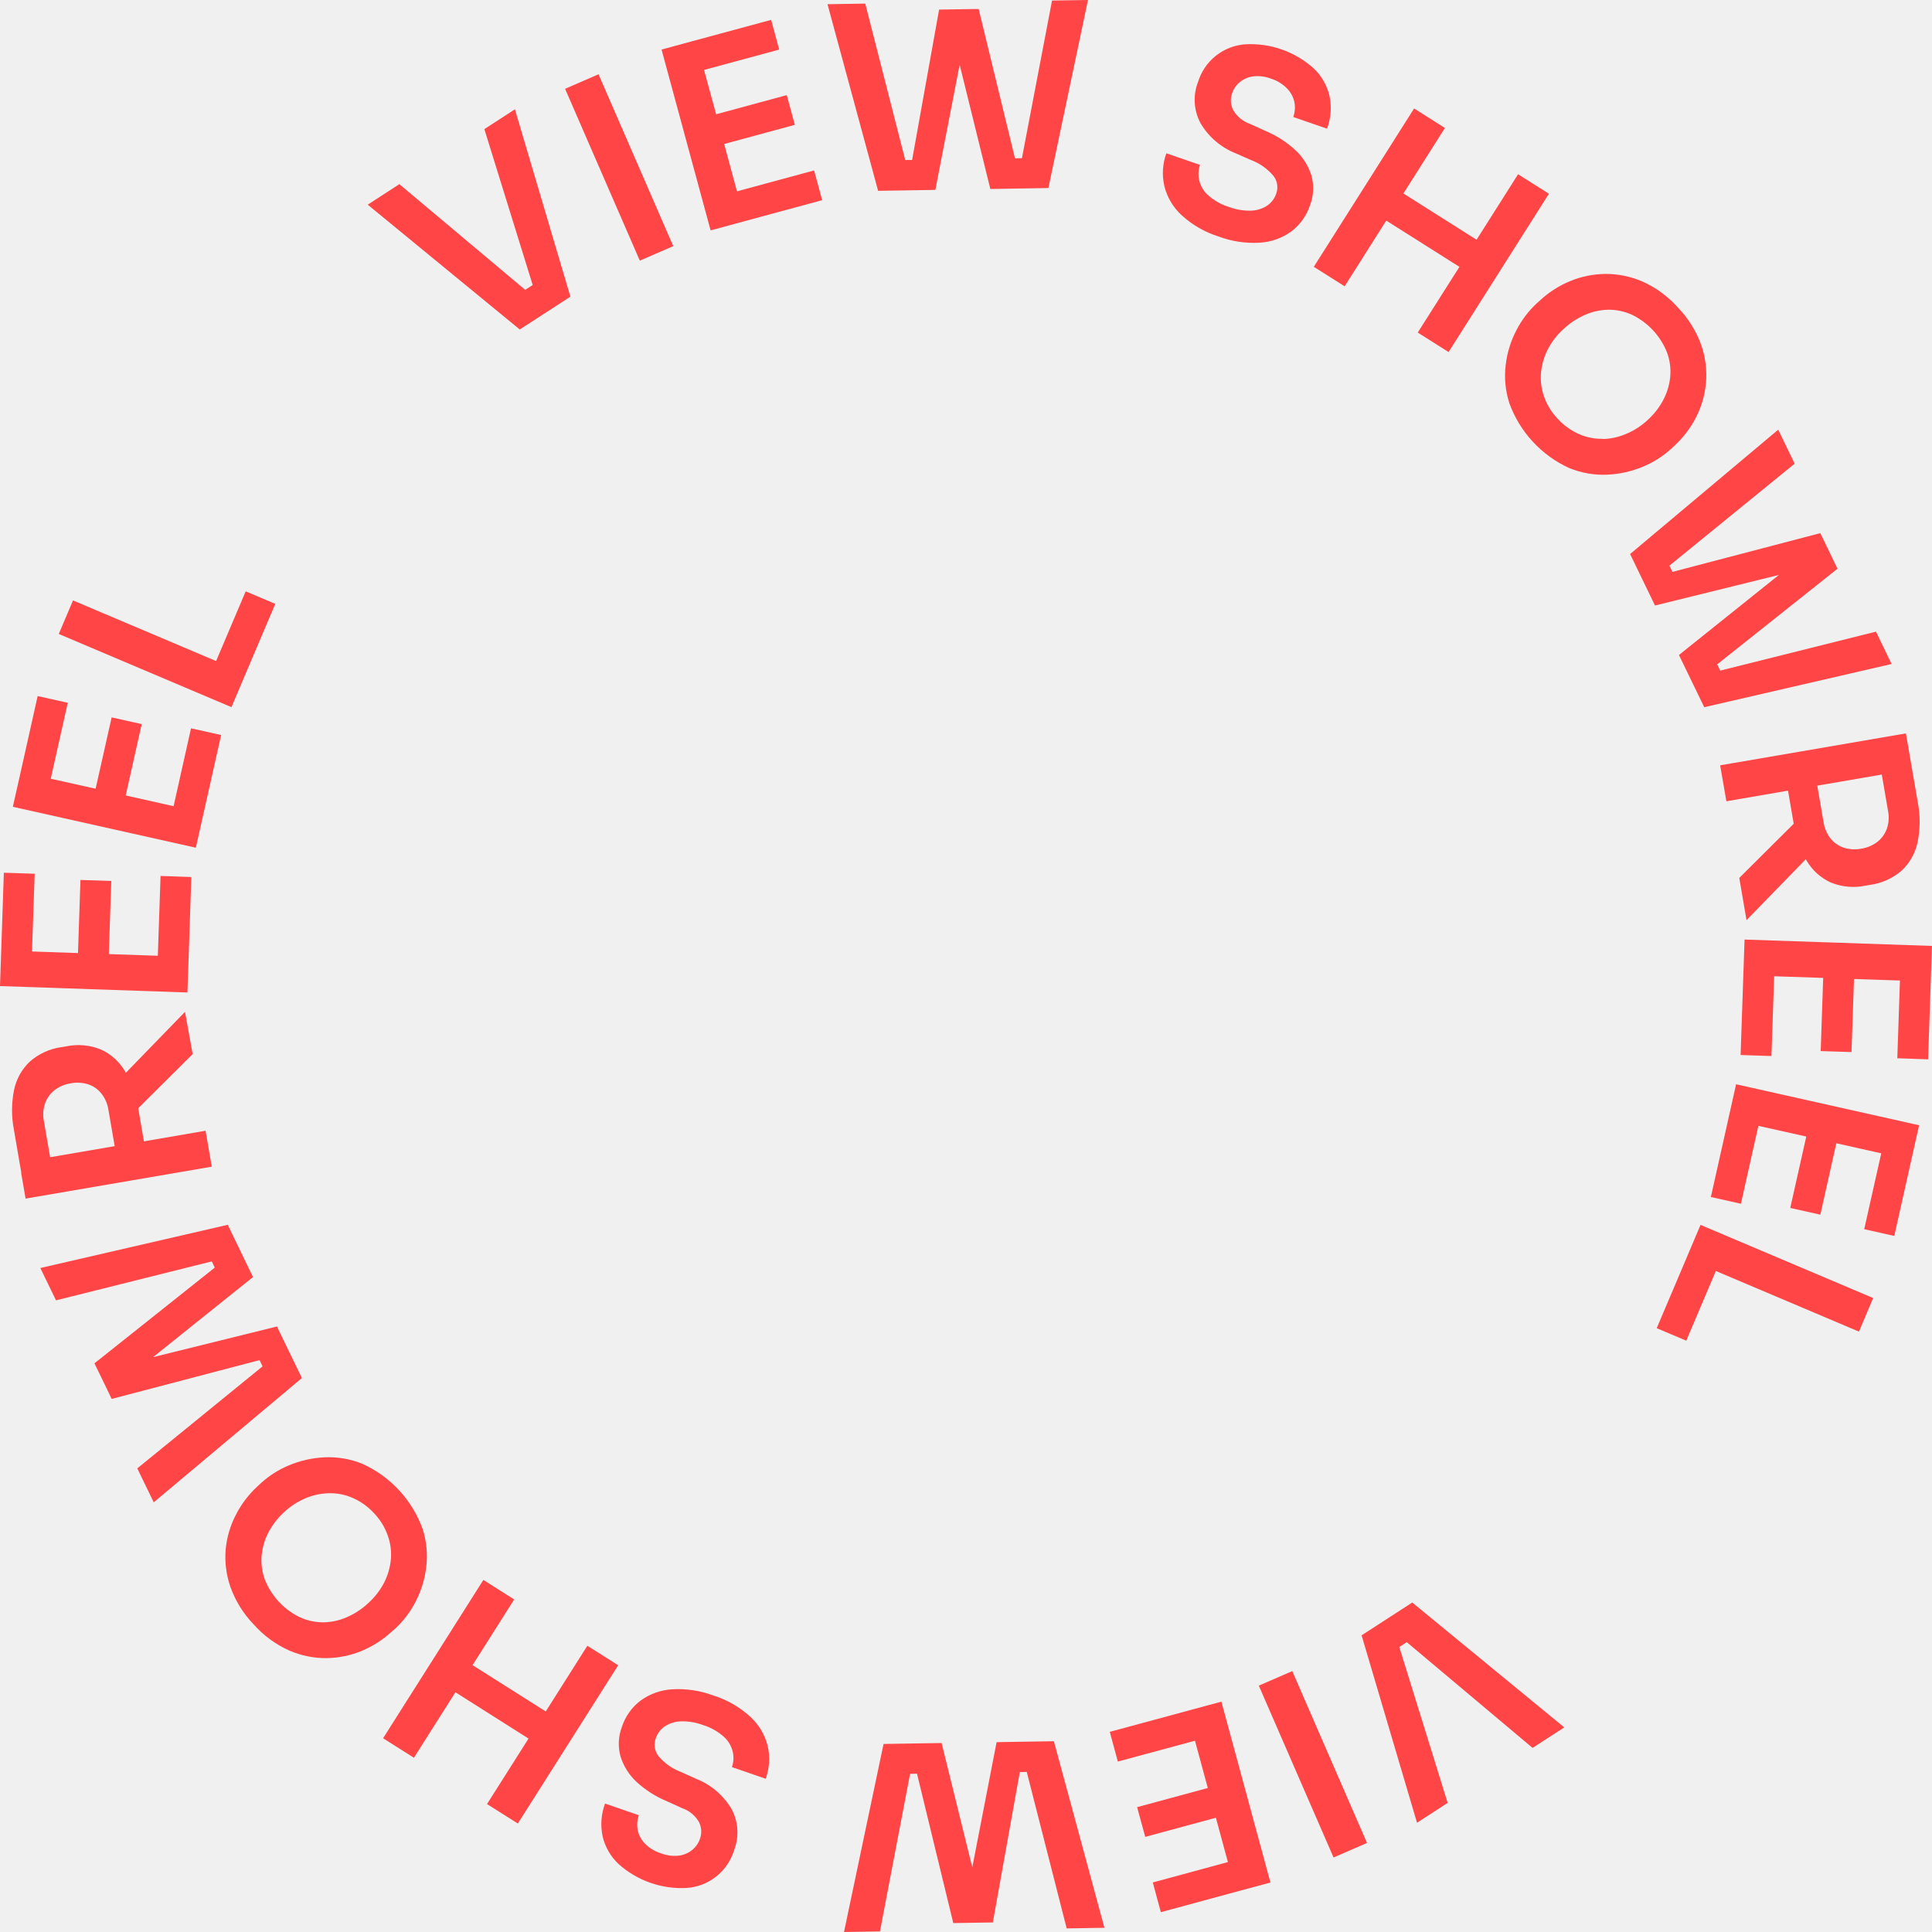
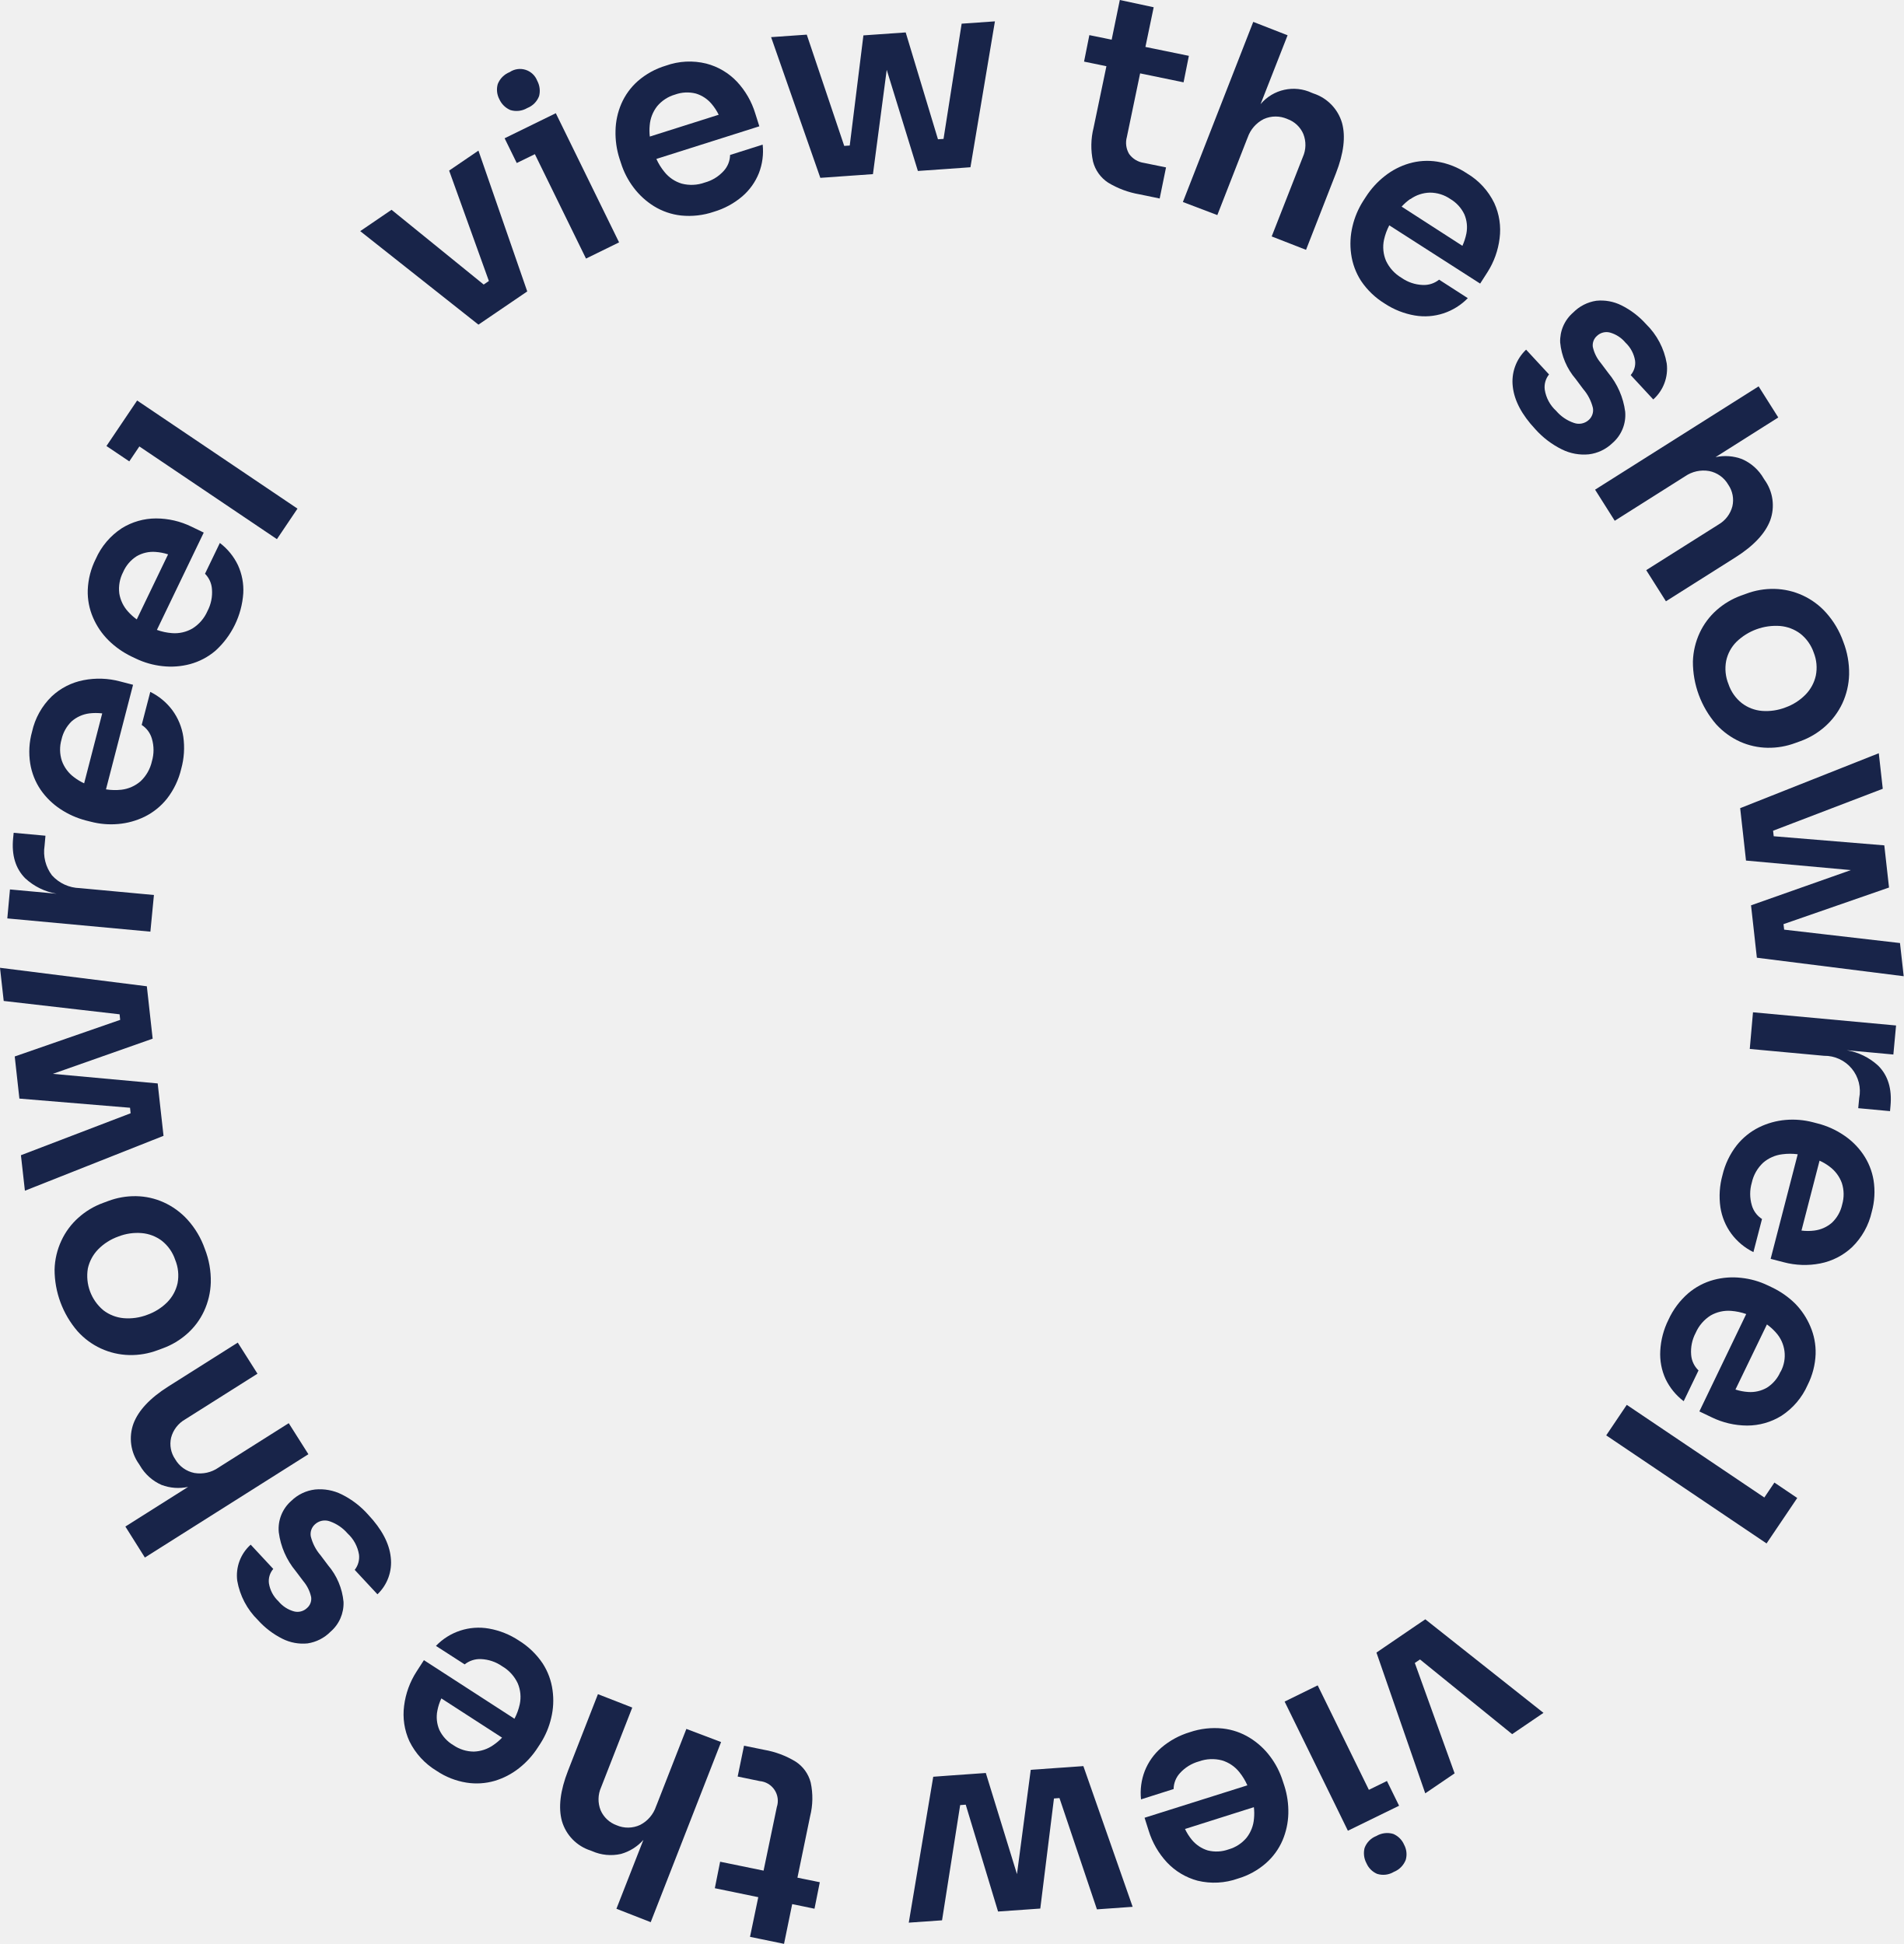
- <svg xmlns="http://www.w3.org/2000/svg" width="124" height="124" viewBox="0 0 124 124" fill="none">
-   <g clip-path="url(#clip0_988_3601)">
-     <path d="M36.61 19.041L33.049 7.015L31.087 8.287L34.19 18.293L33.708 18.603L25.632 11.819L23.601 13.137L33.359 21.147L36.61 19.041Z" fill="#FF4545" />
-     <path d="M38.415 4.767L36.268 5.7L41.065 16.729L43.212 15.797L38.415 4.767Z" fill="#FF4545" />
-     <path d="M47.301 12.28L46.48 9.242L51.014 8.013L50.496 6.105L45.962 7.334L45.187 4.488L50.011 3.183L49.494 1.275L44.353 2.666L42.46 3.18L45.609 14.787L47.502 14.274L52.768 12.847L52.251 10.939L47.301 12.28Z" fill="#FF4545" />
-     <path d="M60.033 12.188L61.593 4.152L63.562 12.129L67.288 12.069L69.83 0L67.522 0.036L65.59 10.152L65.144 10.161L62.813 0.577L62.285 0.583L60.274 0.616L58.542 10.267L58.101 10.274L55.535 0.231L53.111 0.27L56.359 12.247L60.033 12.188Z" fill="#FF4545" />
-     <path d="M75.849 13.822C76.531 14.444 77.341 14.908 78.223 15.183C79.056 15.493 79.944 15.627 80.831 15.578C81.565 15.54 82.272 15.291 82.869 14.863C83.439 14.435 83.863 13.841 84.083 13.163C84.315 12.554 84.345 11.886 84.168 11.259C83.973 10.635 83.617 10.074 83.136 9.631C82.557 9.098 81.887 8.673 81.158 8.376L80.208 7.944C79.759 7.786 79.382 7.471 79.146 7.058C79.064 6.895 79.015 6.717 79.003 6.534C78.991 6.352 79.016 6.169 79.077 5.997C79.17 5.713 79.342 5.462 79.572 5.272C79.815 5.072 80.11 4.945 80.422 4.903C80.816 4.856 81.214 4.907 81.583 5.051C81.984 5.178 82.346 5.404 82.635 5.71C82.865 5.954 83.02 6.258 83.083 6.587C83.136 6.897 83.11 7.215 83.008 7.512L85.174 8.26C85.423 7.589 85.478 6.862 85.332 6.161C85.175 5.486 84.823 4.87 84.32 4.392C83.726 3.856 83.031 3.444 82.276 3.178C81.521 2.912 80.72 2.798 79.921 2.844C79.231 2.893 78.573 3.151 78.033 3.582C77.492 4.013 77.095 4.598 76.894 5.259C76.726 5.688 76.654 6.15 76.683 6.61C76.712 7.07 76.841 7.519 77.062 7.924C77.581 8.797 78.376 9.472 79.321 9.845L80.287 10.27C80.847 10.479 81.345 10.829 81.731 11.285C81.855 11.443 81.937 11.63 81.968 11.828C82 12.027 81.981 12.23 81.913 12.418C81.811 12.73 81.611 13.001 81.342 13.19C81.038 13.39 80.684 13.504 80.32 13.519C79.828 13.536 79.337 13.456 78.876 13.282C78.374 13.129 77.913 12.868 77.524 12.517C77.242 12.259 77.046 11.921 76.963 11.549C76.893 11.228 76.912 10.894 77.019 10.583L74.859 9.839C74.614 10.513 74.57 11.245 74.731 11.944C74.91 12.666 75.299 13.319 75.849 13.822V13.822Z" fill="#FF4545" />
-     <path d="M86.302 18.376L88.973 14.158L93.669 17.127L90.994 21.344L92.973 22.596L99.413 12.435L97.434 11.183L94.77 15.387L90.074 12.418L92.739 8.214L90.76 6.962L84.323 17.124L86.302 18.376Z" fill="#FF4545" />
-     <path d="M107.238 28.824L107.502 28.577C108.052 28.065 108.508 27.462 108.851 26.794C109.208 26.1 109.426 25.344 109.494 24.567C109.564 23.745 109.46 22.917 109.187 22.138C108.864 21.241 108.354 20.422 107.69 19.736C107.059 19.025 106.283 18.456 105.415 18.069C104.66 17.741 103.844 17.575 103.021 17.581C102.24 17.591 101.469 17.751 100.748 18.053C100.055 18.342 99.418 18.75 98.865 19.259L98.602 19.496C98.084 19.984 97.654 20.557 97.329 21.189C96.966 21.883 96.732 22.636 96.64 23.413C96.537 24.246 96.618 25.09 96.877 25.888C97.209 26.8 97.719 27.637 98.379 28.349C99.038 29.062 99.832 29.637 100.715 30.04C101.491 30.358 102.328 30.503 103.166 30.465C103.949 30.43 104.721 30.257 105.444 29.954C106.103 29.683 106.71 29.301 107.238 28.824V28.824ZM102.875 28.165C102.349 28.177 101.827 28.073 101.345 27.862C100.824 27.631 100.357 27.295 99.974 26.873C99.582 26.464 99.283 25.975 99.096 25.44C98.922 24.944 98.858 24.417 98.908 23.895C98.96 23.375 99.11 22.869 99.35 22.405C99.603 21.925 99.938 21.492 100.34 21.127C100.748 20.742 101.22 20.431 101.734 20.207C102.212 19.997 102.727 19.885 103.248 19.878C103.767 19.878 104.28 19.99 104.752 20.207C105.779 20.705 106.58 21.571 106.997 22.633C107.174 23.117 107.244 23.634 107.202 24.148C107.156 24.668 107.01 25.174 106.77 25.637C106.512 26.134 106.167 26.58 105.751 26.956C105.355 27.326 104.898 27.623 104.399 27.835C103.922 28.045 103.409 28.162 102.889 28.178L102.875 28.165Z" fill="#FF4545" />
-     <path d="M107.759 42.039L109.382 45.39L121.408 42.616L120.405 40.54L110.407 43.041L110.212 42.642L117.936 36.501L117.705 36.026L117.586 35.776L117.025 34.616L116.831 34.218L107.34 36.705L107.146 36.306L115.185 29.759L114.13 27.578L104.623 35.559L106.222 38.863L114.176 36.9L107.759 42.039Z" fill="#FF4545" />
-     <path d="M110.404 49.12L110.803 51.427L114.76 50.745L115.119 52.84V52.876L111.631 56.346L112.095 59.058L115.901 55.147C115.915 55.177 115.932 55.207 115.95 55.236C116.309 55.85 116.847 56.339 117.494 56.636C118.206 56.931 118.992 57.002 119.746 56.84L120.006 56.797C120.775 56.696 121.496 56.368 122.077 55.855C122.593 55.361 122.944 54.72 123.083 54.02C123.249 53.178 123.249 52.312 123.083 51.469L122.724 49.377L122.654 48.978L122.605 48.695L122.325 47.071L110.404 49.12ZM121.18 52.053C121.256 52.433 121.229 52.827 121.101 53.193C120.981 53.524 120.771 53.815 120.494 54.033C120.19 54.263 119.833 54.414 119.456 54.471C119.081 54.542 118.695 54.52 118.331 54.405C117.998 54.293 117.705 54.087 117.487 53.812C117.248 53.507 117.093 53.145 117.039 52.761L116.636 50.425L120.778 49.713L121.18 52.053Z" fill="#FF4545" />
-     <path d="M123.997 60.712L111.97 60.303L111.891 62.593L111.716 67.713L113.695 67.779L113.87 62.659L117.016 62.764L116.857 67.46L118.833 67.525L118.994 62.834L121.942 62.932L121.774 67.921L123.749 67.99L123.921 63.002L123.997 60.712Z" fill="#FF4545" />
-     <path d="M111.426 69.591L110.998 71.506L109.807 76.827L111.736 77.259L112.857 72.26L115.931 72.946L114.902 77.529L116.834 77.96L117.86 73.377L120.742 74.023L119.65 78.893L121.58 79.325L122.744 74.132L123.172 72.221L111.426 69.591Z" fill="#FF4545" />
-     <path d="M108.231 80.771L106.332 85.246L108.228 86.049L110.127 81.575L119.311 85.466L120.224 83.311L109.144 78.616L108.231 80.771Z" fill="#FF4545" />
-     <path d="M87.39 104.959L90.948 116.988L92.914 115.713L89.811 105.71L90.289 105.397L98.365 112.185L100.399 110.867L90.642 102.853L87.39 104.959Z" fill="#FF4545" />
-     <path d="M82.941 107.255L80.793 108.188L85.591 119.217L87.738 118.285L82.941 107.255Z" fill="#FF4545" />
-     <path d="M76.498 109.727L76.261 109.792L76.178 109.815L71.228 111.153L71.746 113.061L76.696 111.723L77.52 114.758L72.983 115.987L73.504 117.895L78.038 116.666L78.81 119.512L73.989 120.82L74.506 122.728L79.327 121.42L81.54 120.824L78.391 109.216L76.498 109.727Z" fill="#FF4545" />
-     <path d="M63.964 111.815L62.404 119.852L60.435 111.871L56.709 111.931L54.17 124L56.478 123.964L58.411 113.848L58.856 113.842L61.184 123.427L62.42 123.407L63.723 123.387L65.454 113.736L65.9 113.727L68.462 123.769L70.885 123.73L67.641 111.756L63.964 111.815Z" fill="#FF4545" />
-     <path d="M48.148 110.178C47.466 109.556 46.656 109.092 45.774 108.817C44.941 108.507 44.053 108.373 43.166 108.422C42.432 108.46 41.725 108.709 41.128 109.137C40.557 109.565 40.134 110.159 39.914 110.837C39.682 111.446 39.652 112.114 39.829 112.741C40.025 113.365 40.381 113.927 40.861 114.372C41.441 114.903 42.111 115.327 42.839 115.624L43.789 116.056C44.242 116.212 44.623 116.527 44.861 116.942C44.943 117.105 44.992 117.283 45.004 117.466C45.016 117.648 44.99 117.831 44.93 118.003C44.837 118.287 44.665 118.538 44.435 118.728C44.192 118.928 43.897 119.055 43.585 119.097C43.191 119.144 42.793 119.093 42.424 118.949C42.024 118.827 41.663 118.606 41.372 118.306C41.142 118.063 40.987 117.759 40.923 117.43C40.871 117.12 40.897 116.802 40.999 116.504L38.833 115.756C38.584 116.427 38.529 117.154 38.675 117.855C38.832 118.531 39.184 119.146 39.687 119.624C40.281 120.16 40.976 120.573 41.731 120.839C42.486 121.104 43.287 121.218 44.086 121.173C44.776 121.123 45.434 120.866 45.974 120.434C46.515 120.003 46.912 119.419 47.113 118.758C47.281 118.328 47.353 117.867 47.324 117.407C47.295 116.946 47.165 116.498 46.945 116.092C46.425 115.22 45.631 114.544 44.686 114.171L43.71 113.73C43.149 113.521 42.652 113.171 42.266 112.715C42.142 112.557 42.06 112.37 42.029 112.172C41.997 111.973 42.016 111.77 42.084 111.582C42.186 111.27 42.386 110.999 42.655 110.811C42.959 110.61 43.313 110.496 43.677 110.481C44.169 110.464 44.66 110.545 45.121 110.718C45.623 110.871 46.084 111.132 46.473 111.483C46.755 111.741 46.95 112.079 47.034 112.451C47.104 112.772 47.084 113.106 46.978 113.417L49.144 114.165C49.389 113.49 49.434 112.759 49.273 112.059C49.092 111.335 48.701 110.681 48.148 110.178V110.178Z" fill="#FF4545" />
-     <path d="M37.698 105.628L35.027 109.845L30.331 106.873L33.002 102.656L31.024 101.404L24.587 111.565L26.566 112.817L29.23 108.613L33.922 111.585L31.258 115.789L33.236 117.038L39.677 106.88L37.698 105.628Z" fill="#FF4545" />
-     <path d="M25.395 104.504C25.912 104.016 26.343 103.443 26.668 102.811C27.031 102.117 27.264 101.364 27.357 100.586C27.46 99.754 27.379 98.909 27.119 98.112C26.787 97.2 26.277 96.363 25.618 95.651C24.959 94.938 24.164 94.363 23.281 93.96C22.505 93.642 21.669 93.496 20.831 93.535C20.047 93.57 19.276 93.743 18.552 94.046C17.893 94.318 17.287 94.701 16.758 95.18L16.494 95.427C15.944 95.938 15.488 96.541 15.146 97.209C14.783 97.902 14.559 98.658 14.486 99.437C14.416 100.259 14.52 101.086 14.793 101.865C15.116 102.762 15.626 103.581 16.29 104.267C16.921 104.979 17.697 105.547 18.565 105.934C19.32 106.263 20.136 106.429 20.959 106.422C21.74 106.412 22.511 106.252 23.231 105.951C23.925 105.661 24.562 105.253 25.114 104.745L25.395 104.504ZM25.085 100.109C25.033 100.629 24.883 101.134 24.643 101.598C24.39 102.078 24.055 102.511 23.654 102.876C23.245 103.261 22.773 103.572 22.259 103.796C21.781 104.006 21.267 104.118 20.745 104.125C20.226 104.126 19.713 104.013 19.241 103.796C18.215 103.298 17.413 102.432 16.996 101.371C16.819 100.886 16.749 100.369 16.791 99.855C16.837 99.335 16.983 98.829 17.223 98.366C17.482 97.87 17.827 97.424 18.242 97.048C18.638 96.677 19.095 96.38 19.594 96.168C20.074 95.962 20.589 95.85 21.111 95.838C21.637 95.827 22.159 95.93 22.641 96.142C23.163 96.371 23.631 96.708 24.013 97.13C24.405 97.54 24.704 98.028 24.89 98.563C25.066 99.055 25.134 99.579 25.088 100.099L25.085 100.109Z" fill="#FF4545" />
-     <path d="M17.774 85.137L9.824 87.104L16.238 81.964L14.618 78.61L2.589 81.384L3.595 83.46L13.593 80.959L13.784 81.358L6.061 87.502L6.292 87.977L6.371 88.135L6.975 89.384L7.166 89.786L16.66 87.295L16.851 87.697L8.811 94.244L9.867 96.422L19.377 88.445L17.774 85.137Z" fill="#FF4545" />
-     <path d="M13.592 74.88L13.194 72.573L9.236 73.255L8.877 71.16V71.124L12.366 67.654L11.874 64.942L8.079 68.853C8.064 68.823 8.048 68.793 8.029 68.764C7.671 68.15 7.132 67.661 6.486 67.364C5.773 67.071 4.988 66.999 4.234 67.16L3.973 67.203C3.205 67.304 2.483 67.632 1.903 68.145C1.387 68.639 1.036 69.28 0.897 69.98C0.731 70.822 0.731 71.689 0.897 72.531L1.256 74.623L1.362 75.226V75.305L1.642 76.929L13.592 74.88ZM2.816 71.947C2.74 71.567 2.768 71.174 2.895 70.807C3.015 70.476 3.226 70.186 3.502 69.967C3.806 69.737 4.163 69.586 4.541 69.529C4.915 69.458 5.301 69.48 5.665 69.595C5.998 69.707 6.291 69.913 6.509 70.188C6.747 70.489 6.901 70.847 6.958 71.226L7.36 73.562L3.218 74.273L2.816 71.947Z" fill="#FF4545" />
-     <path d="M12.109 61.41L12.28 56.29L10.305 56.221L10.13 61.344L6.984 61.236L7.143 56.544L5.164 56.478L5.006 61.17L2.054 61.068L2.226 56.079L0.247 56.013L0.079 61.002L0 63.288L12.03 63.7L12.109 61.41Z" fill="#FF4545" />
-     <path d="M12.57 54.408L12.999 52.498L14.193 47.176L12.26 46.745L11.142 51.743L8.069 51.054L9.095 46.474L7.166 46.043L6.137 50.623L3.258 49.98L4.349 45.107L2.417 44.675L1.256 49.868L0.824 51.782L12.57 54.408Z" fill="#FF4545" />
-     <path d="M15.769 43.232L17.669 38.758L15.769 37.954L13.87 42.428L4.686 38.537L3.772 40.689L14.856 45.387L15.769 43.232Z" fill="#FF4545" />
+ <svg xmlns="http://www.w3.org/2000/svg" viewBox="0 0 359.26 366.95">
+   <defs>
+     <style>.cls-1{fill:#182449;}</style>
+   </defs>
+   <g id="Layer_2" data-name="Layer 2">
+     <g id="Layer_1-2" data-name="Layer 1">
+       <polygon class="cls-1" points="91.98 60.13 91.98 60.13 98.06 55.99 98.06 55.99 99.5 55.01 90.29 28.43 84.76 32.2 92.26 53.04 91.28 53.71 73.89 39.6 67.98 43.63 90.29 61.28 91.98 60.13" />
+       <path class="cls-1" d="M96.33,20.78a4,4,0,0,0,3.18-.39,3.89,3.89,0,0,0,2.23-2.26,4,4,0,0,0-.36-2.89,3.48,3.48,0,0,0-5.19-1.63,4,4,0,0,0-2.26,2.27,3.87,3.87,0,0,0,.31,2.86A4,4,0,0,0,96.33,20.78Z" />
+       <polygon class="cls-1" points="97.52 30.77 100.94 29.1 110.59 48.81 116.83 45.75 107.18 26.04 107.18 26.04 104.89 21.37 95.23 26.1 97.52 30.77" />
+       <path class="cls-1" d="M117.19,30.79a15.12,15.12,0,0,0,2.37,4.6,14.1,14.1,0,0,0,3.85,3.53,12.29,12.29,0,0,0,5.12,1.76,14.58,14.58,0,0,0,6.2-.71,14.7,14.7,0,0,0,5.35-2.9,11.32,11.32,0,0,0,3.14-4.4,11.51,11.51,0,0,0,.71-5.37l-6.15,1.95a4.58,4.58,0,0,1-1.19,3,7.47,7.47,0,0,1-3.6,2.21,7.34,7.34,0,0,1-4.34.2,6.59,6.59,0,0,1-3.27-2.22A10.87,10.87,0,0,1,123.87,30l19.43-6.16-.77-2.43a15.27,15.27,0,0,0-3.46-6A12.19,12.19,0,0,0,133.28,12a13.21,13.21,0,0,0-7.61.39,14.31,14.31,0,0,0-5.3,2.91,12.26,12.26,0,0,0-3.12,4.3,13.54,13.54,0,0,0-1.09,5.06,15.92,15.92,0,0,0,.74,5.25Zm5.42-7.12a6.71,6.71,0,0,1,1.4-3.61,6.85,6.85,0,0,1,3.39-2.21,6.7,6.7,0,0,1,3.93-.19,6.21,6.21,0,0,1,3,2,9.85,9.85,0,0,1,1.3,2l-13,4.12A10.16,10.16,0,0,1,122.61,23.67Z" />
+       <polygon class="cls-1" points="167.34 13.18 173.22 32.27 178.7 31.89 183.14 31.57 187.76 4.03 181.48 4.47 178.06 26.22 177.01 26.29 170.92 6.12 162.94 6.68 160.36 27.47 159.32 27.54 152.25 6.54 145.52 7.01 154.81 33.57 157.61 33.38 157.61 33.38 158.91 33.28 159.65 33.23 159.65 33.23 161.04 33.13 161.2 33.12 161.2 33.12 164.74 32.87 167.34 13.18" />
+       <path class="cls-1" d="M220.05,31.6l-4.16-.85a4.17,4.17,0,0,1-2.8-1.68,4.12,4.12,0,0,1-.43-3.22l2.5-12,8.2,1.69,1-5-8.2-1.68,1.56-7.49L211.33,0l-1.54,7.49-4.21-.86-1,5,4.22.87L206.38,24.1a14,14,0,0,0-.11,6.38,6.76,6.76,0,0,0,2.86,4,16.9,16.9,0,0,0,5.9,2.2l3.82.79Z" />
+       <path class="cls-1" d="M229.73,40.6l5.53-14.16h0l.19-.47a6.13,6.13,0,0,1,3.05-3.5,5.45,5.45,0,0,1,4.46,0,5.13,5.13,0,0,1,3,2.82,5.56,5.56,0,0,1-.09,4.34l-5.88,15,6.48,2.53,5.64-14.44q2.22-5.67,1.15-9.53a8.3,8.3,0,0,0-5.4-5.55l-.28-.11a8.15,8.15,0,0,0-9.69,2.13l5.1-13-6.48-2.53-13.28,34Z" />
+       <path class="cls-1" d="M256.84,53a14.53,14.53,0,0,0,4.51,4.32A14.83,14.83,0,0,0,267,59.55a11.26,11.26,0,0,0,5.4-.4A11.41,11.41,0,0,0,277,56.28l-5.42-3.49a4.56,4.56,0,0,1-3.09,1,7.44,7.44,0,0,1-4-1.35,7.35,7.35,0,0,1-2.93-3.22,6.66,6.66,0,0,1-.38-3.94,11.11,11.11,0,0,1,1-2.75l17.15,11,1.38-2.15A15.34,15.34,0,0,0,283,45a12.19,12.19,0,0,0-1-6.66,13.18,13.18,0,0,0-5.16-5.61,14.12,14.12,0,0,0-5.62-2.22,12.18,12.18,0,0,0-5.3.34,13.58,13.58,0,0,0-4.6,2.39,15.85,15.85,0,0,0-3.56,3.92l-.52.8a15.47,15.47,0,0,0-2,4.76,14.06,14.06,0,0,0-.26,5.21A12.41,12.41,0,0,0,256.84,53Zm9.32-15.41a6.59,6.59,0,0,1,3.68-1.23,6.79,6.79,0,0,1,3.86,1.2,6.71,6.71,0,0,1,2.65,2.9,6.22,6.22,0,0,1,.38,3.63,10.69,10.69,0,0,1-.75,2.31L264.51,39A9.89,9.89,0,0,1,266.16,37.55Z" />
+       <path class="cls-1" d="M306.7,77.71a14.31,14.31,0,0,0-3.19-7.31l-1.45-1.93a6.94,6.94,0,0,1-1.47-3,2.35,2.35,0,0,1,.8-2.08,2.6,2.6,0,0,1,2.43-.62,5.86,5.86,0,0,1,2.94,1.91,6,6,0,0,1,1.81,3.41,3.5,3.5,0,0,1-.83,2.71L312,75.4a7.78,7.78,0,0,0,2.54-6.8,13.59,13.59,0,0,0-3.91-7.43A15.49,15.49,0,0,0,306,57.64a8.64,8.64,0,0,0-4.75-.87A7.73,7.73,0,0,0,296.88,59a7.09,7.09,0,0,0-2.45,5.63,12.34,12.34,0,0,0,2.93,6.91l1.41,1.89A8.56,8.56,0,0,1,300.61,77a2.48,2.48,0,0,1-.77,2.26,2.76,2.76,0,0,1-2.81.57,7.62,7.62,0,0,1-3.36-2.28,6.82,6.82,0,0,1-2.15-4,3.81,3.81,0,0,1,.81-2.87L288,66a8.28,8.28,0,0,0-2.51,7q.44,3.94,4.24,8a16.48,16.48,0,0,0,5.05,3.84,9.37,9.37,0,0,0,5.06.92,7.75,7.75,0,0,0,4.45-2.12A7,7,0,0,0,306.7,77.71Z" />
+       <path class="cls-1" d="M318,89.91a6.15,6.15,0,0,1,4.54-1,5.36,5.36,0,0,1,3.62,2.59,5.14,5.14,0,0,1,.77,4.07A5.57,5.57,0,0,1,324.33,99l-13.66,8.62,3.72,5.88,13.1-8.28q5.16-3.26,6.58-7A8.25,8.25,0,0,0,333,90.57l-.16-.25a8.7,8.7,0,0,0-4.09-3.66,8.85,8.85,0,0,0-5-.37l11.84-7.49-3.71-5.87-30.86,19.5,3.71,5.87Z" />
+       <path class="cls-1" d="M329.52,112.08l-1,.36a14.36,14.36,0,0,0-4.58,2.74,13.19,13.19,0,0,0-3.17,4.25,13.8,13.8,0,0,0-1.29,5.43,18,18,0,0,0,4.4,11.87,13.87,13.87,0,0,0,4.52,3.28,13.26,13.26,0,0,0,5.17,1.14,14.22,14.22,0,0,0,5.26-.91l1-.36a14.27,14.27,0,0,0,4.64-2.79,13.54,13.54,0,0,0,3.21-4.31,13.85,13.85,0,0,0,1.28-5.46,16.21,16.21,0,0,0-1.11-6.21,16.38,16.38,0,0,0-3.22-5.44,13.47,13.47,0,0,0-9.77-4.51A14.31,14.31,0,0,0,329.52,112.08Zm10.23,7.53a7.73,7.73,0,0,1,2.53,3.57,7.65,7.65,0,0,1,.4,4.33,7.4,7.4,0,0,1-1.94,3.6,10,10,0,0,1-3.8,2.43,10.09,10.09,0,0,1-4.42.65,7.24,7.24,0,0,1-3.79-1.45,7.67,7.67,0,0,1-2.53-3.59,7.77,7.77,0,0,1-.44-4.42,7.21,7.21,0,0,1,1.93-3.57,10.73,10.73,0,0,1,8.23-3A7.42,7.42,0,0,1,339.75,119.61Z" />
+       <polygon class="cls-1" points="328.71 155.33 328.71 155.33 328.94 157.37 328.94 157.37 329.5 162.44 349.29 164.24 330.45 170.89 331.06 176.35 331.06 176.35 331.25 178.09 331.25 178.09 331.55 180.78 359.26 184.27 358.56 178.01 336.7 175.48 336.58 174.44 356.49 167.53 355.6 159.57 334.73 157.85 334.61 156.81 355.31 148.89 354.56 142.18 328.4 152.55 328.71 155.33" />
+       <path class="cls-1" d="M330.21,198l14,1.29a6.68,6.68,0,0,1,6.65,8l-.18,1.89,6,.56.09-1q.45-4.83-2.34-7.6a11.62,11.62,0,0,0-5.93-2.9l8.81.81.51-5.48-27-2.49Z" />
+       <path class="cls-1" d="M351.58,217.85a13.47,13.47,0,0,0-3.71-3.62,15.64,15.64,0,0,0-4.84-2.16l-.92-.24a15.31,15.31,0,0,0-5.15-.43,14.14,14.14,0,0,0-5,1.39,12.46,12.46,0,0,0-4.21,3.4,14.55,14.55,0,0,0-2.69,5.63,14.8,14.8,0,0,0-.39,6.07,11.37,11.37,0,0,0,2.07,5,11.55,11.55,0,0,0,4.16,3.46l1.62-6.25a4.55,4.55,0,0,1-1.93-2.62,7.56,7.56,0,0,1,0-4.22,7.29,7.29,0,0,1,2.15-3.79,6.73,6.73,0,0,1,3.61-1.59,11,11,0,0,1,2.91,0l-5.11,19.74,2.47.64a15.31,15.31,0,0,0,6.89.23,12.2,12.2,0,0,0,6-3.07,13.36,13.36,0,0,0,3.72-6.66,14.09,14.09,0,0,0,.34-6A12.13,12.13,0,0,0,351.58,217.85Zm-3.93,9.51a6.7,6.7,0,0,1-1.92,3.43,6.22,6.22,0,0,1-3.33,1.49,9.38,9.38,0,0,1-2.43,0l3.41-13.19a9.23,9.23,0,0,1,1.88,1.11,6.68,6.68,0,0,1,2.33,3.11A6.9,6.9,0,0,1,347.65,227.36Z" />
+       <path class="cls-1" d="M338.8,246.09a16.07,16.07,0,0,0-4.33-3.05l-.86-.41a15.19,15.19,0,0,0-5-1.42,13.88,13.88,0,0,0-5.21.38,12.39,12.39,0,0,0-4.79,2.52,14.64,14.64,0,0,0-3.74,5,14.89,14.89,0,0,0-1.55,5.88,11.28,11.28,0,0,0,1,5.31,11.52,11.52,0,0,0,3.42,4.19l2.8-5.81a4.54,4.54,0,0,1-1.39-2.94,7.52,7.52,0,0,1,.85-4.14,7.38,7.38,0,0,1,2.84-3.3,6.74,6.74,0,0,1,3.86-.86,11.1,11.1,0,0,1,2.84.6l-8.84,18.38,2.3,1.1a15.46,15.46,0,0,0,6.71,1.57,12.26,12.26,0,0,0,6.49-1.85,13.34,13.34,0,0,0,4.93-5.81,14.12,14.12,0,0,0,1.51-5.85,12.29,12.29,0,0,0-1-5.21A13.86,13.86,0,0,0,338.8,246.09ZM336,258.94a6.65,6.65,0,0,1-2.55,3,6.19,6.19,0,0,1-3.55.81,9.76,9.76,0,0,1-2.39-.46L333.45,250a10.12,10.12,0,0,1,1.63,1.46,6.45,6.45,0,0,1,.95,7.48Z" />
+       <polygon class="cls-1" points="334.86 279.85 332.96 282.67 307 265.18 303.12 270.94 333.38 291.34 337.27 285.58 337.27 285.58 339.17 282.76 334.86 279.85" />
+       <polygon class="cls-1" points="267.28 306.81 267.28 306.81 261.21 310.95 261.21 310.95 259.76 311.94 268.97 338.51 274.51 334.74 267 313.9 267.98 313.24 285.37 327.34 291.28 323.32 268.98 305.66 267.28 306.81" />
+       <polygon class="cls-1" points="261.74 336.18 258.33 337.85 248.67 318.13 242.43 321.19 252.09 340.9 252.09 340.9 254.37 345.57 264.03 340.85 261.74 336.18" />
+       <path class="cls-1" d="M262.93,346.17a4,4,0,0,0-3.18.39,3.86,3.86,0,0,0-2.23,2.26,4,4,0,0,0,.36,2.89,3.82,3.82,0,0,0,2,2,3.87,3.87,0,0,0,3.16-.37,4,4,0,0,0,2.25-2.28,3.8,3.8,0,0,0-.31-2.85A3.88,3.88,0,0,0,262.93,346.17Z" />
+       <path class="cls-1" d="M242.07,336.15a15.36,15.36,0,0,0-2.37-4.6,13.91,13.91,0,0,0-3.85-3.52,12.29,12.29,0,0,0-5.12-1.76,14.58,14.58,0,0,0-6.2.7,14.87,14.87,0,0,0-5.35,2.91,11.27,11.27,0,0,0-3.14,4.4,11.49,11.49,0,0,0-.71,5.37l6.15-1.95a4.54,4.54,0,0,1,1.19-3,7.55,7.55,0,0,1,3.6-2.22,7.33,7.33,0,0,1,4.34-.19,6.63,6.63,0,0,1,3.27,2.21A11.1,11.1,0,0,1,235.4,337L216,343.12l.77,2.43a15.47,15.47,0,0,0,3.46,6A12.32,12.32,0,0,0,226,355a13.34,13.34,0,0,0,7.62-.4,14.06,14.06,0,0,0,5.29-2.91,12.13,12.13,0,0,0,3.12-4.29,13.84,13.84,0,0,0,1.1-5.07,15.84,15.84,0,0,0-.75-5.24Zm-5.42,7.12a6.67,6.67,0,0,1-1.4,3.62,6.84,6.84,0,0,1-3.39,2.2,6.71,6.71,0,0,1-3.93.2,6.28,6.28,0,0,1-3-2,9.85,9.85,0,0,1-1.3-2.05l13-4.12A10.09,10.09,0,0,1,236.65,343.27Z" />
+       <polygon class="cls-1" points="201.66 333.57 201.66 333.57 201.12 333.61 199.61 333.71 199.61 333.71 194.52 334.07 191.92 353.76 186.04 334.67 182.35 334.93 178.81 335.18 178.81 335.18 176.12 335.38 171.5 362.92 177.78 362.48 181.2 340.73 182.25 340.65 188.35 360.82 196.32 360.26 198.9 339.48 199.94 339.4 207.01 360.41 213.75 359.93 204.45 333.37 201.66 333.57" />
+       <path class="cls-1" d="M152.88,342.85a14,14,0,0,0,.11-6.39,6.69,6.69,0,0,0-2.86-3.95,16.9,16.9,0,0,0-5.9-2.21l-3.82-.78-1.2,5.82,4.16.86a3.74,3.74,0,0,1,3.23,4.9l-2.5,12-8.2-1.68-1,5,8.2,1.69-1.56,7.49,6.42,1.32,1.54-7.5,4.21.87,1-5-4.22-.86Z" />
+       <path class="cls-1" d="M129.53,326.35,124,340.5h0l-.19.47a6.1,6.1,0,0,1-3,3.5,5.41,5.41,0,0,1-4.46.06,5.22,5.22,0,0,1-3-2.82,5.56,5.56,0,0,1,.09-4.34l5.88-15.05-6.48-2.53-5.64,14.44q-2.22,5.68-1.15,9.54a8.26,8.26,0,0,0,5.41,5.54l.28.11a8.71,8.71,0,0,0,5.45.53,8.87,8.87,0,0,0,4.23-2.65l-5.09,13,6.47,2.53,13.28-34Z" />
+       <path class="cls-1" d="M102.42,314a14.74,14.74,0,0,0-4.5-4.33,14.9,14.9,0,0,0-5.65-2.26,11.17,11.17,0,0,0-10,3.27l5.42,3.49a4.61,4.61,0,0,1,3.09-1,7.54,7.54,0,0,1,4,1.36,7.3,7.3,0,0,1,2.93,3.22,6.61,6.61,0,0,1,.38,3.93,10.84,10.84,0,0,1-1,2.75L80,313.37l-1.38,2.14A15.41,15.41,0,0,0,76.26,322a12.22,12.22,0,0,0,1,6.67,13.42,13.42,0,0,0,5.16,5.61,14,14,0,0,0,5.62,2.21,12.17,12.17,0,0,0,5.3-.33,13.76,13.76,0,0,0,4.6-2.39,15.85,15.85,0,0,0,3.56-3.92l.52-.8a15.28,15.28,0,0,0,2-4.77,14,14,0,0,0,.26-5.21A12.36,12.36,0,0,0,102.42,314ZM93.1,329.4a6.75,6.75,0,0,1-3.68,1.23,6.89,6.89,0,0,1-3.86-1.21,6.69,6.69,0,0,1-2.65-2.89,6.16,6.16,0,0,1-.37-3.63,9.55,9.55,0,0,1,.75-2.31L94.75,328A9.89,9.89,0,0,1,93.1,329.4Z" />
+       <path class="cls-1" d="M69.5,285.93a16.48,16.48,0,0,0-5-3.84,9.29,9.29,0,0,0-5.06-.93,7.71,7.71,0,0,0-4.45,2.13,7,7,0,0,0-2.38,5.94,14.34,14.34,0,0,0,3.19,7.32l1.45,1.92a6.94,6.94,0,0,1,1.47,3,2.3,2.3,0,0,1-.8,2.08,2.6,2.6,0,0,1-2.43.62,5.79,5.79,0,0,1-2.94-1.91,5.92,5.92,0,0,1-1.8-3.4,3.49,3.49,0,0,1,.82-2.71l-4.26-4.58a7.81,7.81,0,0,0-2.54,6.81,13.69,13.69,0,0,0,3.91,7.43,15.57,15.57,0,0,0,4.61,3.52,8.65,8.65,0,0,0,4.75.88A7.7,7.7,0,0,0,62.38,308a7.07,7.07,0,0,0,2.45-5.63,12.39,12.39,0,0,0-2.92-6.91l-1.42-1.89A8.58,8.58,0,0,1,58.65,290a2.47,2.47,0,0,1,.77-2.25,2.75,2.75,0,0,1,2.82-.58,7.77,7.77,0,0,1,3.35,2.28,6.93,6.93,0,0,1,2.16,4,3.91,3.91,0,0,1-.81,2.88l4.29,4.61a8.28,8.28,0,0,0,2.51-7Q73.32,290,69.5,285.93Z" />
+       <path class="cls-1" d="M54.49,268.64l-12.85,8.12h0l-.43.28a6.16,6.16,0,0,1-4.53,1,5.39,5.39,0,0,1-3.62-2.6,5.12,5.12,0,0,1-.77-4.06,5.6,5.6,0,0,1,2.64-3.45l13.66-8.63-3.72-5.87-13.1,8.28q-5.16,3.26-6.58,7a8.27,8.27,0,0,0,1.06,7.67l.16.26a8.81,8.81,0,0,0,4.09,3.66,8.94,8.94,0,0,0,5,.37l-11.84,7.48L27.34,294l30.86-19.5Z" />
+       <path class="cls-1" d="M29.74,254.87l1-.37a14.25,14.25,0,0,0,4.58-2.74,13,13,0,0,0,3.17-4.24,13.81,13.81,0,0,0,1.29-5.44,16.27,16.27,0,0,0-1.13-6.35,16.09,16.09,0,0,0-3.27-5.51,13.73,13.73,0,0,0-4.52-3.28,13.1,13.1,0,0,0-5.17-1.15,14.26,14.26,0,0,0-5.26.91l-1,.37a14.27,14.27,0,0,0-4.64,2.79,13.26,13.26,0,0,0-3.2,4.31,13.69,13.69,0,0,0-1.29,5.46,17.81,17.81,0,0,0,4.33,11.65,13.51,13.51,0,0,0,9.77,4.5A14.3,14.3,0,0,0,29.74,254.87Zm-10.23-7.54a8.47,8.47,0,0,1-2.93-7.9,7.49,7.49,0,0,1,1.94-3.6,10.05,10.05,0,0,1,3.8-2.42,9.81,9.81,0,0,1,4.42-.65,7.31,7.31,0,0,1,3.79,1.44,7.64,7.64,0,0,1,2.53,3.6,7.78,7.78,0,0,1,.45,4.42,7.37,7.37,0,0,1-1.93,3.57,10.08,10.08,0,0,1-3.78,2.39,10.09,10.09,0,0,1-4.46.64A7.35,7.35,0,0,1,19.51,247.33Z" />
+       <polygon class="cls-1" points="30.55 211.61 30.55 211.61 30.32 209.57 30.32 209.57 29.76 204.51 9.97 202.7 28.81 196.06 28.2 190.59 28.2 190.59 28.01 188.85 28.01 188.85 27.71 186.17 0 182.68 0.7 188.94 22.57 191.46 22.68 192.51 2.78 199.42 3.66 207.37 24.54 209.1 24.65 210.14 3.95 218.06 4.7 224.76 30.86 214.4 30.55 211.61" />
+       <path class="cls-1" d="M29.05,168.94l-14-1.3a7.3,7.3,0,0,1-5.25-2.42,7.36,7.36,0,0,1-1.39-5.57l.17-1.9-6-.55-.1,1Q2,163,4.76,165.79a11.55,11.55,0,0,0,5.93,2.91l-8.81-.81-.5,5.47,27,2.5Z" />
+       <path class="cls-1" d="M7.68,149.1a13.75,13.75,0,0,0,3.71,3.62,16,16,0,0,0,4.84,2.16l.92.23a15.08,15.08,0,0,0,5.15.43,14.13,14.13,0,0,0,5-1.38,12.48,12.48,0,0,0,4.21-3.4,14.62,14.62,0,0,0,2.69-5.63,14.86,14.86,0,0,0,.39-6.08,11.31,11.31,0,0,0-2.07-5,11.53,11.53,0,0,0-4.16-3.45l-1.62,6.24a4.58,4.58,0,0,1,1.93,2.62,7.5,7.5,0,0,1,0,4.23,7.36,7.36,0,0,1-2.14,3.78,6.7,6.7,0,0,1-3.62,1.6A11,11,0,0,1,20,149l5.11-19.74-2.47-.64a15.28,15.28,0,0,0-6.88-.23,12.14,12.14,0,0,0-6,3.06,13.28,13.28,0,0,0-3.71,6.66,14.1,14.1,0,0,0-.35,6A12.32,12.32,0,0,0,7.68,149.1Zm3.93-9.52a6.82,6.82,0,0,1,1.92-3.43,6.3,6.3,0,0,1,3.33-1.49,10.36,10.36,0,0,1,2.43,0l-3.41,13.2A10,10,0,0,1,14,146.73a6.63,6.63,0,0,1-2.32-3.1A6.85,6.85,0,0,1,11.61,139.58Z" />
+       <path class="cls-1" d="M20.46,120.85a16.11,16.11,0,0,0,4.33,3.06l.86.41a15.44,15.44,0,0,0,5,1.42,14.09,14.09,0,0,0,5.21-.38,12.39,12.39,0,0,0,4.79-2.52A16.13,16.13,0,0,0,45.91,112a11.28,11.28,0,0,0-1-5.31,11.47,11.47,0,0,0-3.42-4.2l-2.8,5.81A4.55,4.55,0,0,1,40,111.21a7.55,7.55,0,0,1-.85,4.14,7.3,7.3,0,0,1-2.84,3.29,6.65,6.65,0,0,1-3.85.87,10.71,10.71,0,0,1-2.85-.61l8.84-18.37-2.3-1.11a15.3,15.3,0,0,0-6.71-1.56A12.25,12.25,0,0,0,23,99.7a13.34,13.34,0,0,0-4.93,5.81,14.19,14.19,0,0,0-1.51,5.85,12.16,12.16,0,0,0,1,5.22A13.62,13.62,0,0,0,20.46,120.85ZM23.23,108a6.72,6.72,0,0,1,2.55-3,6.13,6.13,0,0,1,3.55-.82,9.76,9.76,0,0,1,2.39.46l-5.91,12.28a10.07,10.07,0,0,1-1.63-1.46A6.64,6.64,0,0,1,22.51,112,6.89,6.89,0,0,1,23.23,108Z" />
+       <polygon class="cls-1" points="24.4 87.09 26.3 84.27 52.26 101.77 56.14 96.01 25.88 75.6 21.99 81.37 21.99 81.37 20.09 84.19 24.4 87.09" />
+     </g>
  </g>
-   <defs>
-     <clipPath id="clip0_988_3601">
-       <rect width="124" height="124" fill="white" />
-     </clipPath>
-   </defs>
</svg>
